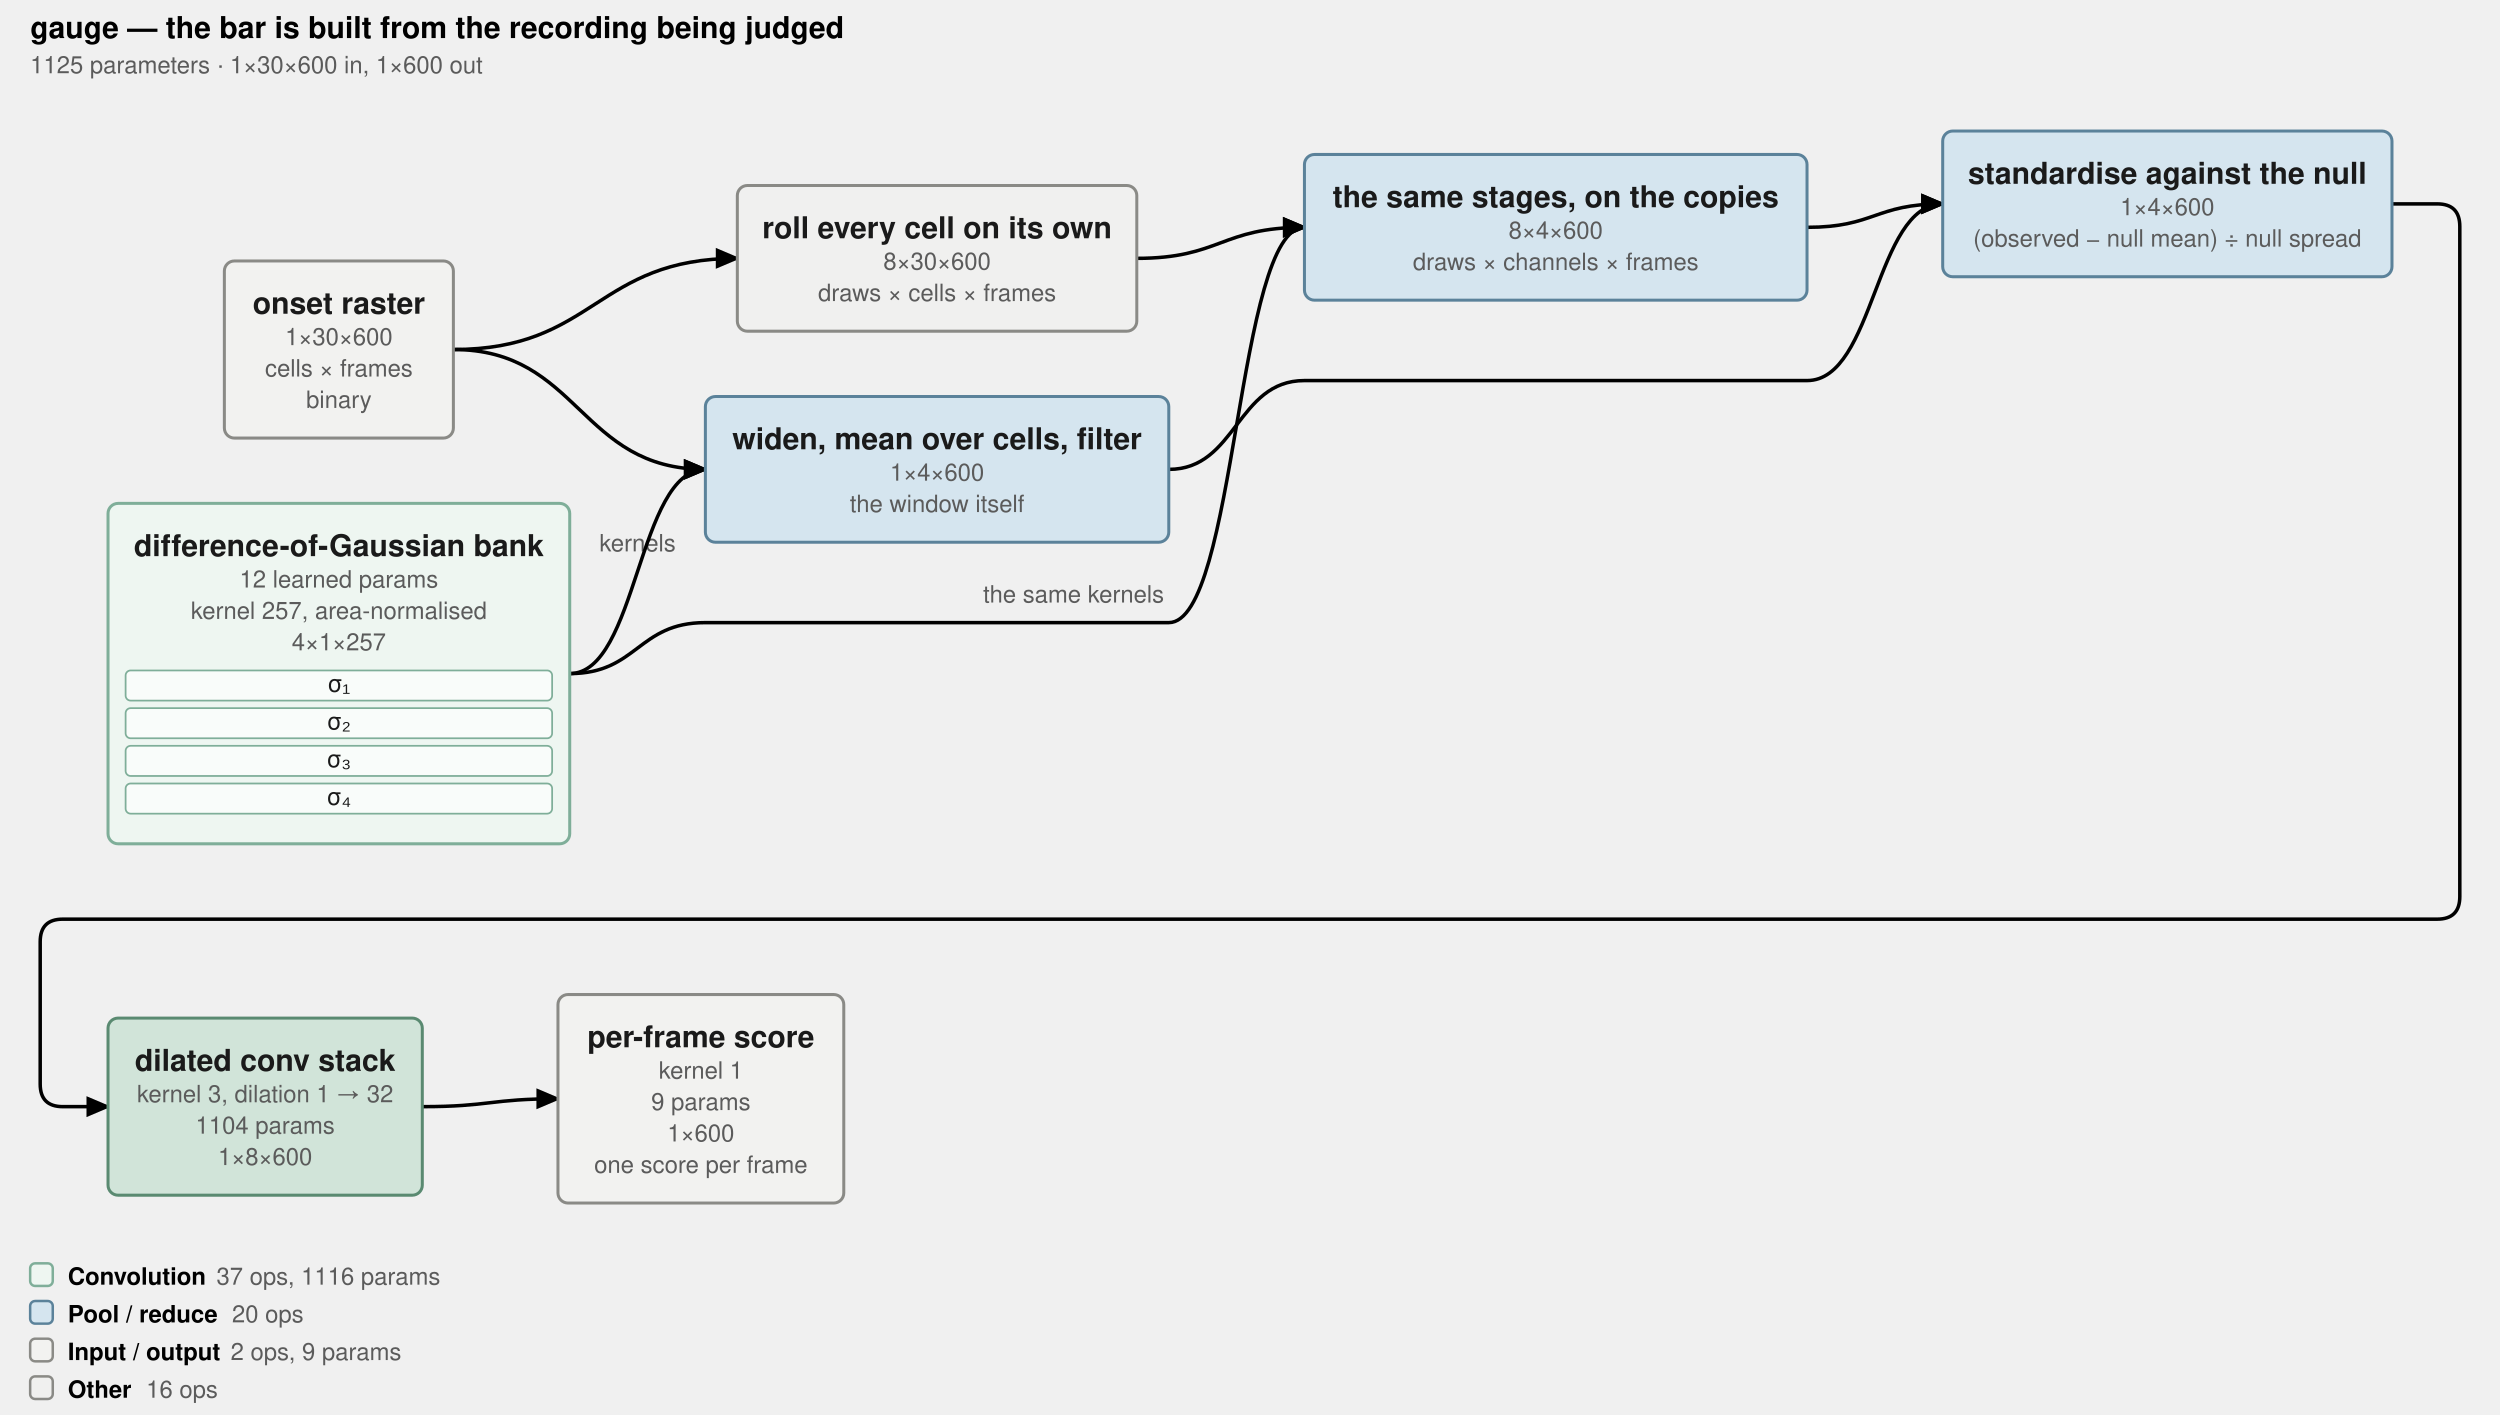
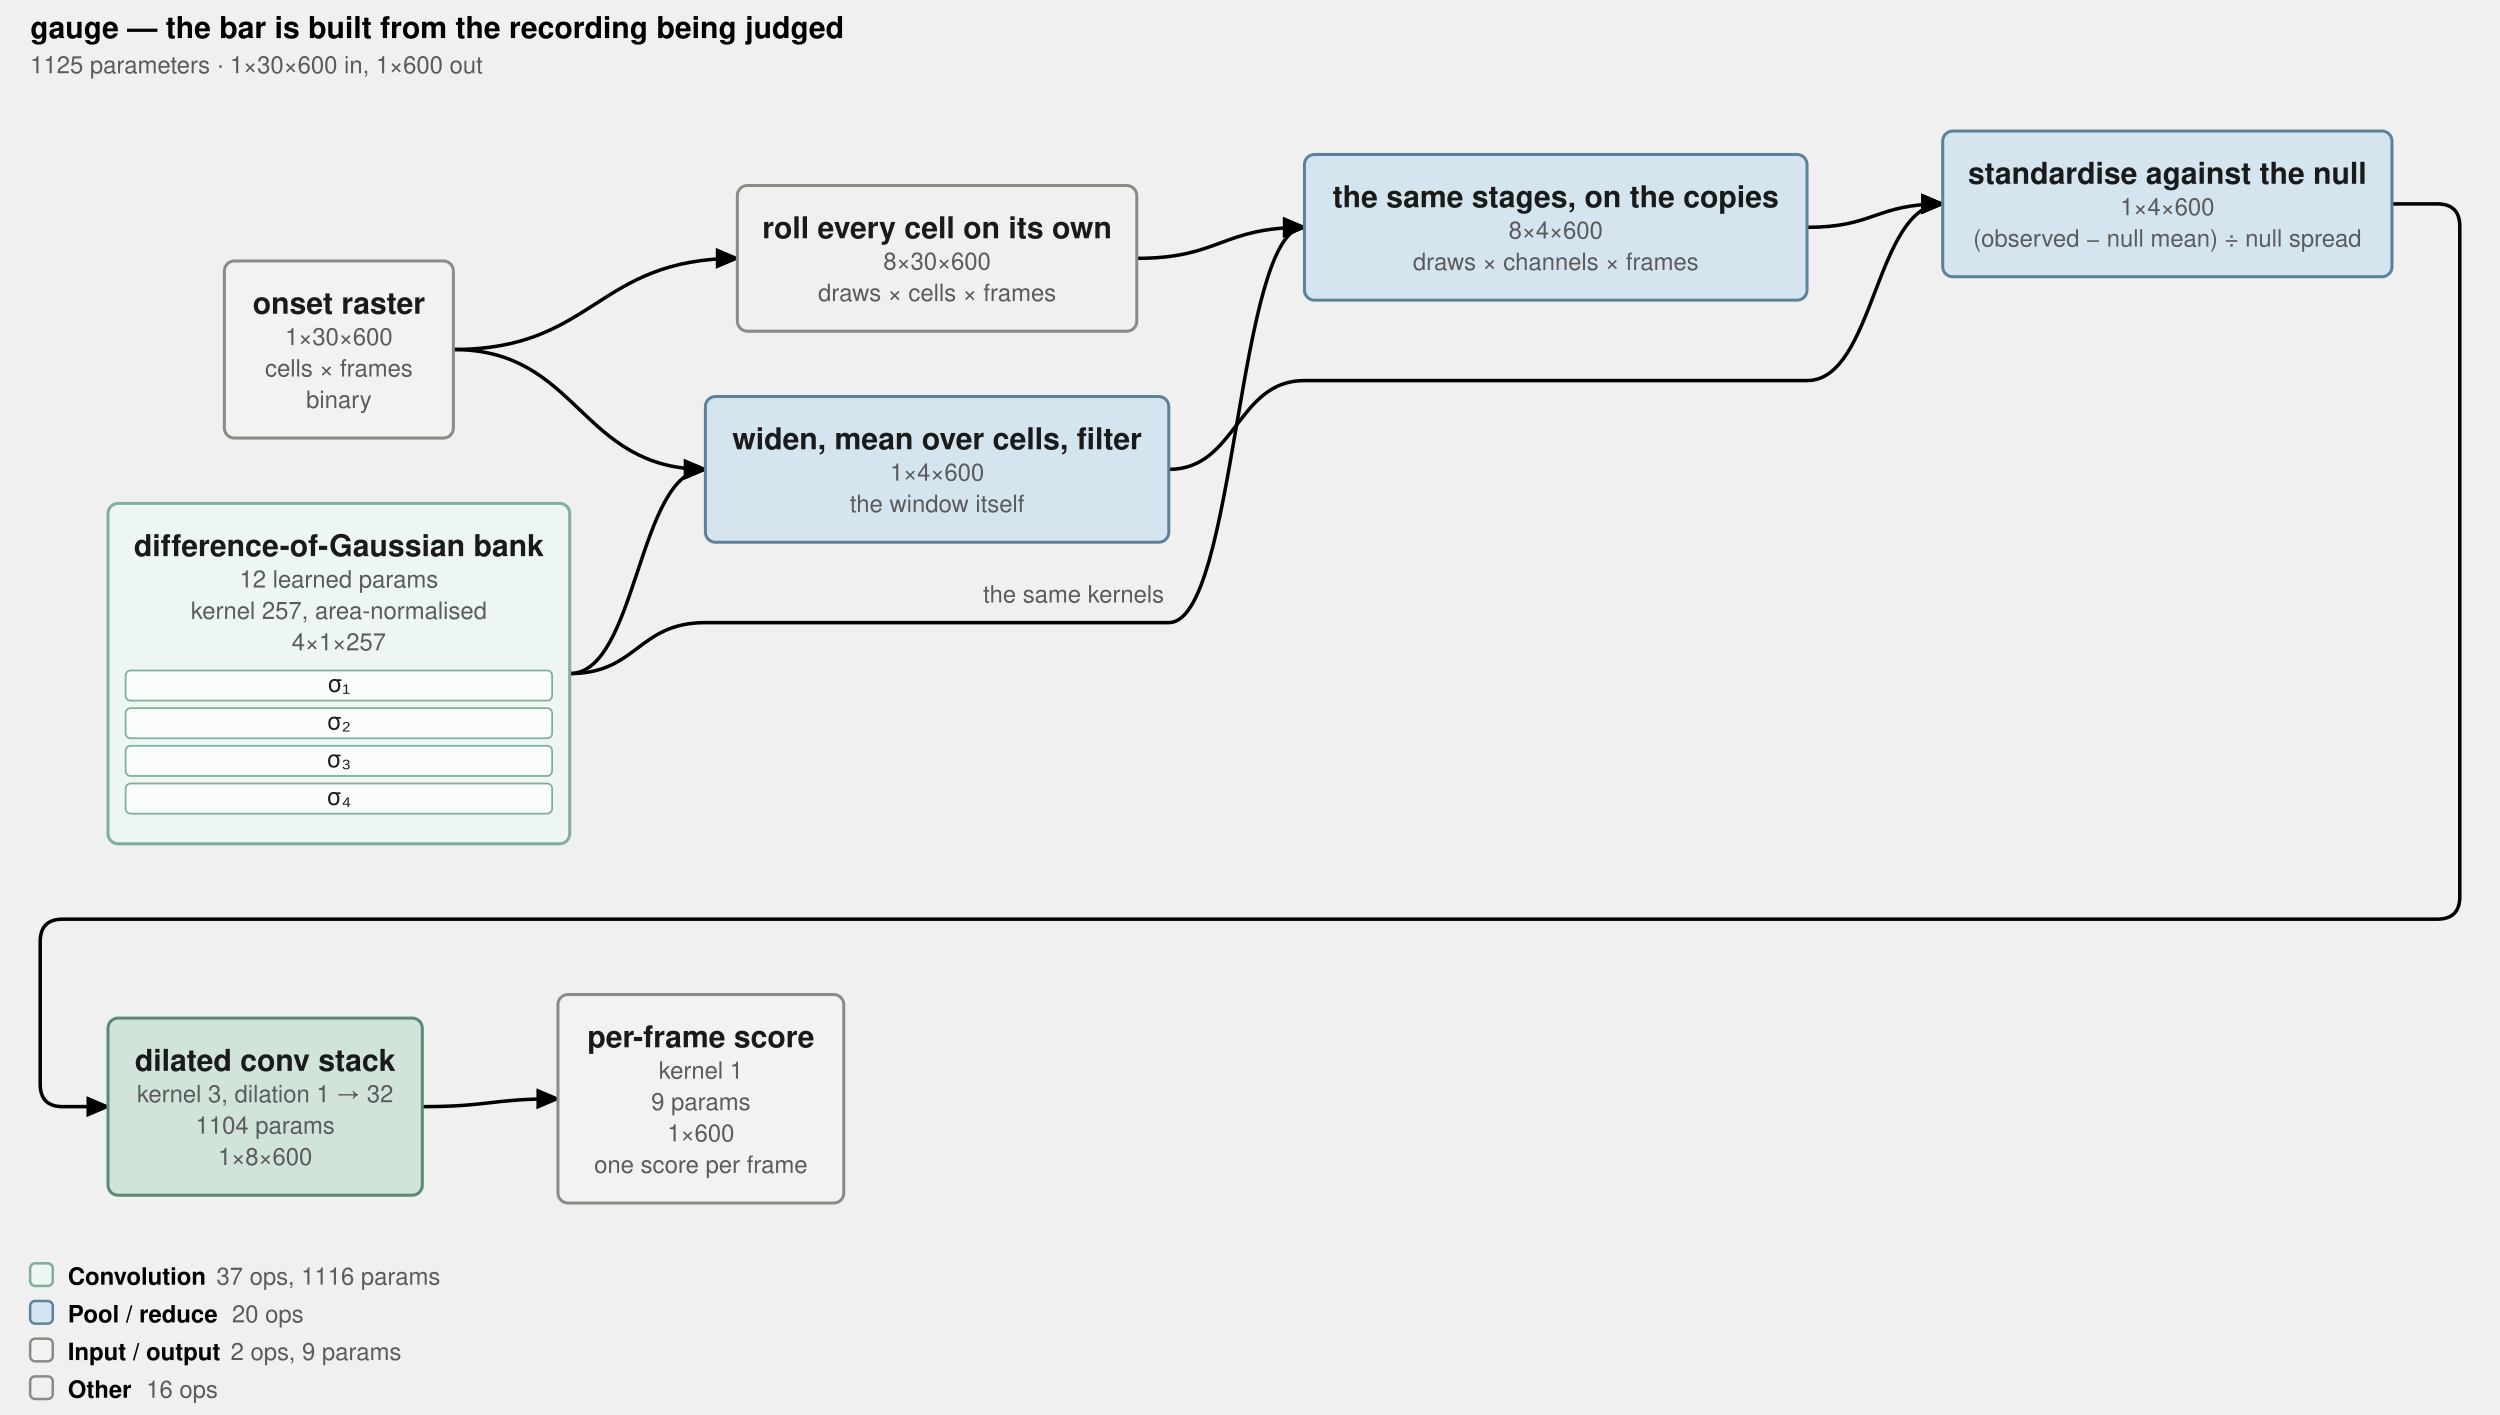
<svg xmlns="http://www.w3.org/2000/svg" class="draughtsman" role="img" aria-label="gauge — the bar is built from the recording being judged" viewBox="0 0 995.14 562.72" width="1203px" height="7.09in">
  <defs>
    <marker id="ds-arrow" viewBox="0 0 8 8" refX="7" refY="4" markerWidth="7" markerHeight="7" orient="auto-start-reverse">
      <path d="M0 0.6 L8 4 L0 7.4 Z" style="fill:currentColor" />
    </marker>
  </defs>
  <text class="ds-title" x="12" y="15" style="font-family:'Helvetica Neue', Helvetica, Arial, sans-serif;font-size:12.0px;font-weight:600;fill:currentColor">gauge — the bar is built from the recording being judged</text>
  <text class="ds-subtitle" x="12" y="29" style="font-family:'Helvetica Neue', Helvetica, Arial, sans-serif;font-size:9.5px;fill:currentColor;opacity:0.62">1125 parameters · 1×30×600 in, 1×600 out</text>
  <g class="ds-body" transform="translate(0 36)">
    <path class="ds-edge ds-edge-solid" data-from="raster" data-to="observed" d="M180.47 102.97 C230.62 102.97 230.62 150.68 280.78 150.68" style="fill:none;stroke:currentColor;stroke-width:1.4" marker-end="url(#ds-arrow)" />
    <path class="ds-edge ds-edge-solid" data-from="raster" data-to="shift" d="M180.47 102.97 C236.99 102.97 236.99 66.68 293.5 66.68" style="fill:none;stroke:currentColor;stroke-width:1.4" marker-end="url(#ds-arrow)" />
    <path class="ds-edge ds-edge-solid" data-from="bank" data-to="observed" d="M226.78 231.97 C253.78 231.97 253.78 150.68 280.78 150.68" style="fill:none;stroke:currentColor;stroke-width:1.4" marker-end="url(#ds-arrow)" />
-     <text class="ds-edge-label" x="253.78" y="183.33" text-anchor="middle" style="font-family:'Helvetica Neue', Helvetica, Arial, sans-serif;font-size:9.5px;fill:currentColor;opacity:0.62">kernels</text>
    <path class="ds-edge ds-edge-solid" data-from="shift" data-to="null" d="M452.51 66.68 C485.88 66.68 485.88 54.33 519.24 54.33" style="fill:none;stroke:currentColor;stroke-width:1.4" marker-end="url(#ds-arrow)" />
    <path class="ds-edge ds-edge-solid" data-from="bank" data-to="null" d="M226.78 231.97 C253.78 231.97 253.78 211.68 280.78 211.68 C373.01 211.68 373.01 211.68 465.24 211.68 C492.24 211.68 492.24 54.33 519.24 54.33" style="fill:none;stroke:currentColor;stroke-width:1.4" marker-end="url(#ds-arrow)" />
    <text class="ds-edge-label" x="427.34" y="203.68" text-anchor="middle" style="font-family:'Helvetica Neue', Helvetica, Arial, sans-serif;font-size:9.5px;fill:currentColor;opacity:0.62">the same kernels</text>
    <path class="ds-edge ds-edge-solid" data-from="observed" data-to="standardize" d="M465.24 150.68 C492.24 150.68 492.24 115.33 519.24 115.33 C619.27 115.33 619.27 115.33 719.3 115.33 C746.3 115.33 746.3 45 773.3 45" style="fill:none;stroke:currentColor;stroke-width:1.4" marker-end="url(#ds-arrow)" />
    <path class="ds-edge ds-edge-solid" data-from="null" data-to="standardize" d="M719.3 54.33 C746.3 54.33 746.3 45 773.3 45" style="fill:none;stroke:currentColor;stroke-width:1.4" marker-end="url(#ds-arrow)" />
    <path class="ds-edge ds-edge-solid" data-from="standardize" data-to="head" d="M952.14 45 L970.14 45 Q979.14 45 979.14 54 L979.14 320.72 Q979.14 329.72 970.14 329.72 L25 329.72 Q16 329.72 16 338.72 L16 395.35 Q16 404.35 25 404.35 L43 404.35" style="fill:none;stroke:currentColor;stroke-width:1.4" marker-end="url(#ds-arrow)" />
    <path class="ds-edge ds-edge-solid" data-from="head" data-to="score" d="M168.1 404.35 C195.1 404.35 195.1 401.22 222.1 401.22" style="fill:none;stroke:currentColor;stroke-width:1.4" marker-end="url(#ds-arrow)" />
    <g class="ds-stage ds-kind-input" data-stage="raster">
      <rect x="89.31" y="67.72" width="91.16" height="70.5" rx="4" style="fill:var(--ds-fill-input,#f2f2f0);stroke:var(--ds-stroke-input,#8a8a86);stroke-width:1.2" />
      <text x="134.89" y="88.72" text-anchor="middle" style="font-family:'Helvetica Neue', Helvetica, Arial, sans-serif;font-size:12.0px;font-weight:600;fill:#1a1a1a">onset raster</text>
      <text x="134.89" y="101.22" text-anchor="middle" style="font-family:'Helvetica Neue', Helvetica, Arial, sans-serif;font-size:9.5px;fill:#5b5b5b">1×30×600</text>
      <text x="134.89" y="113.72" text-anchor="middle" style="font-family:'Helvetica Neue', Helvetica, Arial, sans-serif;font-size:9.5px;fill:#5b5b5b">cells × frames</text>
      <text x="134.89" y="126.22" text-anchor="middle" style="font-family:'Helvetica Neue', Helvetica, Arial, sans-serif;font-size:9.5px;fill:#5b5b5b">binary</text>
    </g>
    <g class="ds-stage ds-kind-kernel" data-stage="bank">
      <rect x="43" y="164.22" width="183.78" height="135.5" rx="4" style="fill:var(--ds-fill-kernel,#eef6f1);stroke:var(--ds-stroke-kernel,#7fae99);stroke-width:1.2" />
      <text x="134.89" y="185.22" text-anchor="middle" style="font-family:'Helvetica Neue', Helvetica, Arial, sans-serif;font-size:12.0px;font-weight:600;fill:#1a1a1a">difference-of-Gaussian bank</text>
      <text x="134.89" y="197.72" text-anchor="middle" style="font-family:'Helvetica Neue', Helvetica, Arial, sans-serif;font-size:9.5px;fill:#5b5b5b">12 learned params</text>
      <text x="134.89" y="210.22" text-anchor="middle" style="font-family:'Helvetica Neue', Helvetica, Arial, sans-serif;font-size:9.5px;fill:#5b5b5b">kernel 257, area-normalised</text>
      <text x="134.89" y="222.72" text-anchor="middle" style="font-family:'Helvetica Neue', Helvetica, Arial, sans-serif;font-size:9.5px;fill:#5b5b5b">4×1×257</text>
      <rect class="ds-lane" x="50" y="230.72" width="169.78" height="12" rx="2" style="fill:#ffffff;fill-opacity:0.62;stroke:var(--ds-stroke-kernel,#7fae99);stroke-width:0.7" />
      <text x="134.89" y="239.22" text-anchor="middle" style="font-family:'Helvetica Neue', Helvetica, Arial, sans-serif;font-size:9.5px;fill:#1a1a1a">σ₁</text>
      <rect class="ds-lane" x="50" y="245.72" width="169.78" height="12" rx="2" style="fill:#ffffff;fill-opacity:0.62;stroke:var(--ds-stroke-kernel,#7fae99);stroke-width:0.7" />
      <text x="134.89" y="254.22" text-anchor="middle" style="font-family:'Helvetica Neue', Helvetica, Arial, sans-serif;font-size:9.5px;fill:#1a1a1a">σ₂</text>
      <rect class="ds-lane" x="50" y="260.72" width="169.78" height="12" rx="2" style="fill:#ffffff;fill-opacity:0.62;stroke:var(--ds-stroke-kernel,#7fae99);stroke-width:0.7" />
      <text x="134.89" y="269.22" text-anchor="middle" style="font-family:'Helvetica Neue', Helvetica, Arial, sans-serif;font-size:9.5px;fill:#1a1a1a">σ₃</text>
      <rect class="ds-lane" x="50" y="275.72" width="169.78" height="12" rx="2" style="fill:#ffffff;fill-opacity:0.62;stroke:var(--ds-stroke-kernel,#7fae99);stroke-width:0.7" />
      <text x="134.89" y="284.22" text-anchor="middle" style="font-family:'Helvetica Neue', Helvetica, Arial, sans-serif;font-size:9.5px;fill:#1a1a1a">σ₄</text>
    </g>
    <g class="ds-stage ds-kind-reduce" data-stage="observed">
      <rect x="280.78" y="121.68" width="184.46" height="58" rx="4" style="fill:var(--ds-fill-reduce,#d5e5ef);stroke:var(--ds-stroke-reduce,#5b829a);stroke-width:1.2" />
      <text x="373.01" y="142.68" text-anchor="middle" style="font-family:'Helvetica Neue', Helvetica, Arial, sans-serif;font-size:12.0px;font-weight:600;fill:#1a1a1a">widen, mean over cells, filter</text>
      <text x="373.01" y="155.18" text-anchor="middle" style="font-family:'Helvetica Neue', Helvetica, Arial, sans-serif;font-size:9.5px;fill:#5b5b5b">1×4×600</text>
      <text x="373.01" y="167.68" text-anchor="middle" style="font-family:'Helvetica Neue', Helvetica, Arial, sans-serif;font-size:9.5px;fill:#5b5b5b">the window itself</text>
    </g>
    <g class="ds-stage ds-kind-op" data-stage="shift">
      <rect x="293.5" y="37.68" width="159.01" height="58" rx="4" style="fill:var(--ds-fill-op,#f0f0ef);stroke:var(--ds-stroke-op,#8a8a86);stroke-width:1.2" />
      <text x="373.01" y="58.68" text-anchor="middle" style="font-family:'Helvetica Neue', Helvetica, Arial, sans-serif;font-size:12.0px;font-weight:600;fill:#1a1a1a">roll every cell on its own</text>
      <text x="373.01" y="71.18" text-anchor="middle" style="font-family:'Helvetica Neue', Helvetica, Arial, sans-serif;font-size:9.5px;fill:#5b5b5b">8×30×600</text>
      <text x="373.01" y="83.68" text-anchor="middle" style="font-family:'Helvetica Neue', Helvetica, Arial, sans-serif;font-size:9.5px;fill:#5b5b5b">draws × cells × frames</text>
    </g>
    <g class="ds-stage ds-kind-reduce" data-stage="null">
      <rect x="519.24" y="25.33" width="200.06" height="58" rx="4" style="fill:var(--ds-fill-reduce,#d5e5ef);stroke:var(--ds-stroke-reduce,#5b829a);stroke-width:1.2" />
      <text x="619.27" y="46.33" text-anchor="middle" style="font-family:'Helvetica Neue', Helvetica, Arial, sans-serif;font-size:12.0px;font-weight:600;fill:#1a1a1a">the same stages, on the copies</text>
      <text x="619.27" y="58.83" text-anchor="middle" style="font-family:'Helvetica Neue', Helvetica, Arial, sans-serif;font-size:9.5px;fill:#5b5b5b">8×4×600</text>
      <text x="619.27" y="71.33" text-anchor="middle" style="font-family:'Helvetica Neue', Helvetica, Arial, sans-serif;font-size:9.5px;fill:#5b5b5b">draws × channels × frames</text>
    </g>
    <g class="ds-stage ds-kind-reduce" data-stage="standardize">
      <rect x="773.3" y="16" width="178.84" height="58" rx="4" style="fill:var(--ds-fill-reduce,#d5e5ef);stroke:var(--ds-stroke-reduce,#5b829a);stroke-width:1.2" />
      <text x="862.72" y="37" text-anchor="middle" style="font-family:'Helvetica Neue', Helvetica, Arial, sans-serif;font-size:12.0px;font-weight:600;fill:#1a1a1a">standardise against the null</text>
      <text x="862.72" y="49.5" text-anchor="middle" style="font-family:'Helvetica Neue', Helvetica, Arial, sans-serif;font-size:9.5px;fill:#5b5b5b">1×4×600</text>
      <text x="862.72" y="62" text-anchor="middle" style="font-family:'Helvetica Neue', Helvetica, Arial, sans-serif;font-size:9.5px;fill:#5b5b5b">(observed − null mean) ÷ null spread</text>
    </g>
    <g class="ds-stage ds-kind-stack" data-stage="head">
      <rect x="43" y="369.1" width="125.1" height="70.5" rx="4" style="fill:var(--ds-fill-stack,#d1e4d9);stroke:var(--ds-stroke-stack,#5a8a71);stroke-width:1.2" />
      <text x="105.55" y="390.1" text-anchor="middle" style="font-family:'Helvetica Neue', Helvetica, Arial, sans-serif;font-size:12.0px;font-weight:600;fill:#1a1a1a">dilated conv stack</text>
      <text x="105.55" y="402.6" text-anchor="middle" style="font-family:'Helvetica Neue', Helvetica, Arial, sans-serif;font-size:9.5px;fill:#5b5b5b">kernel 3, dilation 1 → 32</text>
      <text x="105.55" y="415.1" text-anchor="middle" style="font-family:'Helvetica Neue', Helvetica, Arial, sans-serif;font-size:9.5px;fill:#5b5b5b">1104 params</text>
      <text x="105.55" y="427.6" text-anchor="middle" style="font-family:'Helvetica Neue', Helvetica, Arial, sans-serif;font-size:9.5px;fill:#5b5b5b">1×8×600</text>
    </g>
    <g class="ds-stage ds-kind-output" data-stage="score">
      <rect x="222.1" y="359.72" width="113.77" height="83" rx="4" style="fill:var(--ds-fill-output,#f2f2f0);stroke:var(--ds-stroke-output,#8a8a86);stroke-width:1.2" />
      <text x="278.98" y="380.72" text-anchor="middle" style="font-family:'Helvetica Neue', Helvetica, Arial, sans-serif;font-size:12.0px;font-weight:600;fill:#1a1a1a">per-frame score</text>
      <text x="278.98" y="393.22" text-anchor="middle" style="font-family:'Helvetica Neue', Helvetica, Arial, sans-serif;font-size:9.5px;fill:#5b5b5b">kernel 1</text>
      <text x="278.98" y="405.72" text-anchor="middle" style="font-family:'Helvetica Neue', Helvetica, Arial, sans-serif;font-size:9.5px;fill:#5b5b5b">9 params</text>
      <text x="278.98" y="418.22" text-anchor="middle" style="font-family:'Helvetica Neue', Helvetica, Arial, sans-serif;font-size:9.5px;fill:#5b5b5b">1×600</text>
      <text x="278.98" y="430.72" text-anchor="middle" style="font-family:'Helvetica Neue', Helvetica, Arial, sans-serif;font-size:9.5px;fill:#5b5b5b">one score per frame</text>
    </g>
  </g>
  <g class="ds-legend">
    <rect class="ds-legend-swatch ds-kind-kernel" x="12" y="502.72" width="9" height="9" rx="2" style="fill:var(--ds-fill-kernel,#eef6f1);stroke:var(--ds-stroke-kernel,#7fae99);stroke-width:1" />
    <text class="ds-legend-label" x="27" y="511.22" style="font-family:'Helvetica Neue', Helvetica, Arial, sans-serif;font-size:9.5px;font-weight:600;fill:currentColor">Convolution</text>
    <text class="ds-legend-share" x="86.17" y="511.22" style="font-family:'Helvetica Neue', Helvetica, Arial, sans-serif;font-size:9.5px;fill:currentColor;opacity:0.62">37 ops, 1116 params</text>
    <rect class="ds-legend-swatch ds-kind-reduce" x="12" y="517.72" width="9" height="9" rx="2" style="fill:var(--ds-fill-reduce,#d5e5ef);stroke:var(--ds-stroke-reduce,#5b829a);stroke-width:1" />
    <text class="ds-legend-label" x="27" y="526.22" style="font-family:'Helvetica Neue', Helvetica, Arial, sans-serif;font-size:9.5px;font-weight:600;fill:currentColor">Pool / reduce</text>
    <text class="ds-legend-share" x="92.33" y="526.22" style="font-family:'Helvetica Neue', Helvetica, Arial, sans-serif;font-size:9.5px;fill:currentColor;opacity:0.62">20 ops</text>
    <rect class="ds-legend-swatch ds-kind-input" x="12" y="532.72" width="9" height="9" rx="2" style="fill:var(--ds-fill-input,#f2f2f0);stroke:var(--ds-stroke-input,#8a8a86);stroke-width:1" />
    <text class="ds-legend-label" x="27" y="541.22" style="font-family:'Helvetica Neue', Helvetica, Arial, sans-serif;font-size:9.5px;font-weight:600;fill:currentColor">Input / output</text>
    <text class="ds-legend-share" x="91.79" y="541.22" style="font-family:'Helvetica Neue', Helvetica, Arial, sans-serif;font-size:9.5px;fill:currentColor;opacity:0.62">2 ops, 9 params</text>
    <rect class="ds-legend-swatch ds-kind-op" x="12" y="547.72" width="9" height="9" rx="2" style="fill:var(--ds-fill-op,#f0f0ef);stroke:var(--ds-stroke-op,#8a8a86);stroke-width:1" />
    <text class="ds-legend-label" x="27" y="556.22" style="font-family:'Helvetica Neue', Helvetica, Arial, sans-serif;font-size:9.5px;font-weight:600;fill:currentColor">Other</text>
    <text class="ds-legend-share" x="58.19" y="556.22" style="font-family:'Helvetica Neue', Helvetica, Arial, sans-serif;font-size:9.5px;fill:currentColor;opacity:0.62">16 ops</text>
  </g>
</svg>
